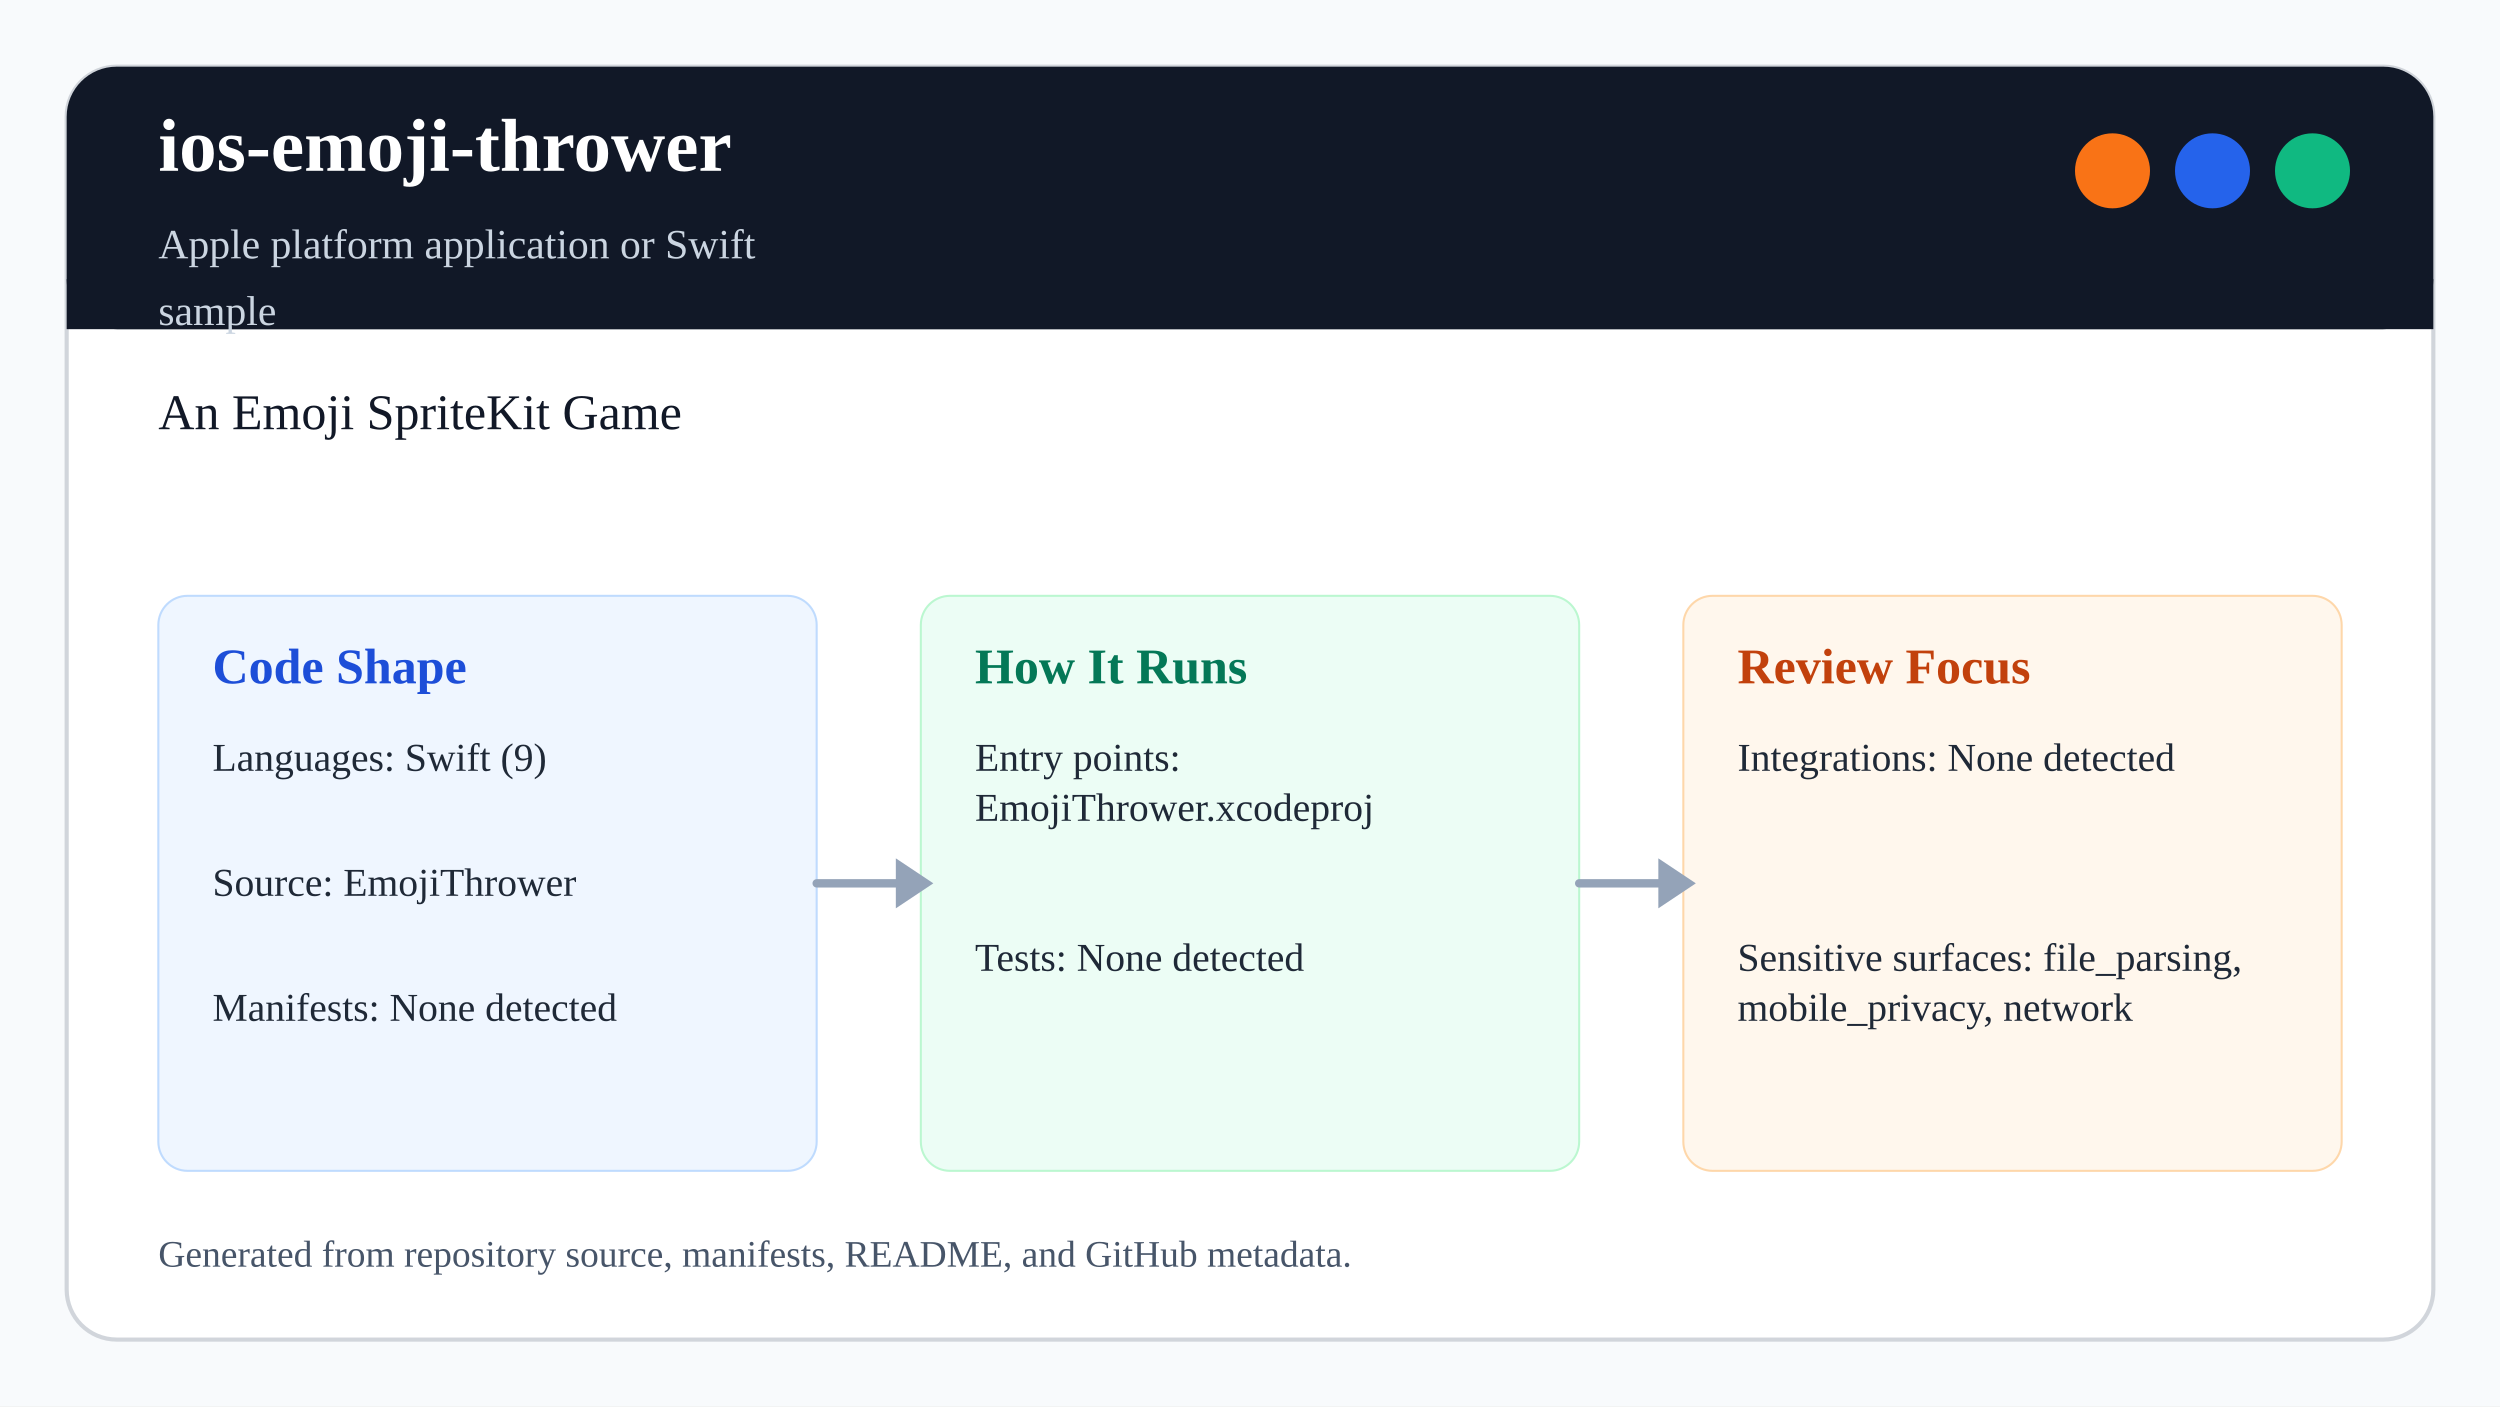
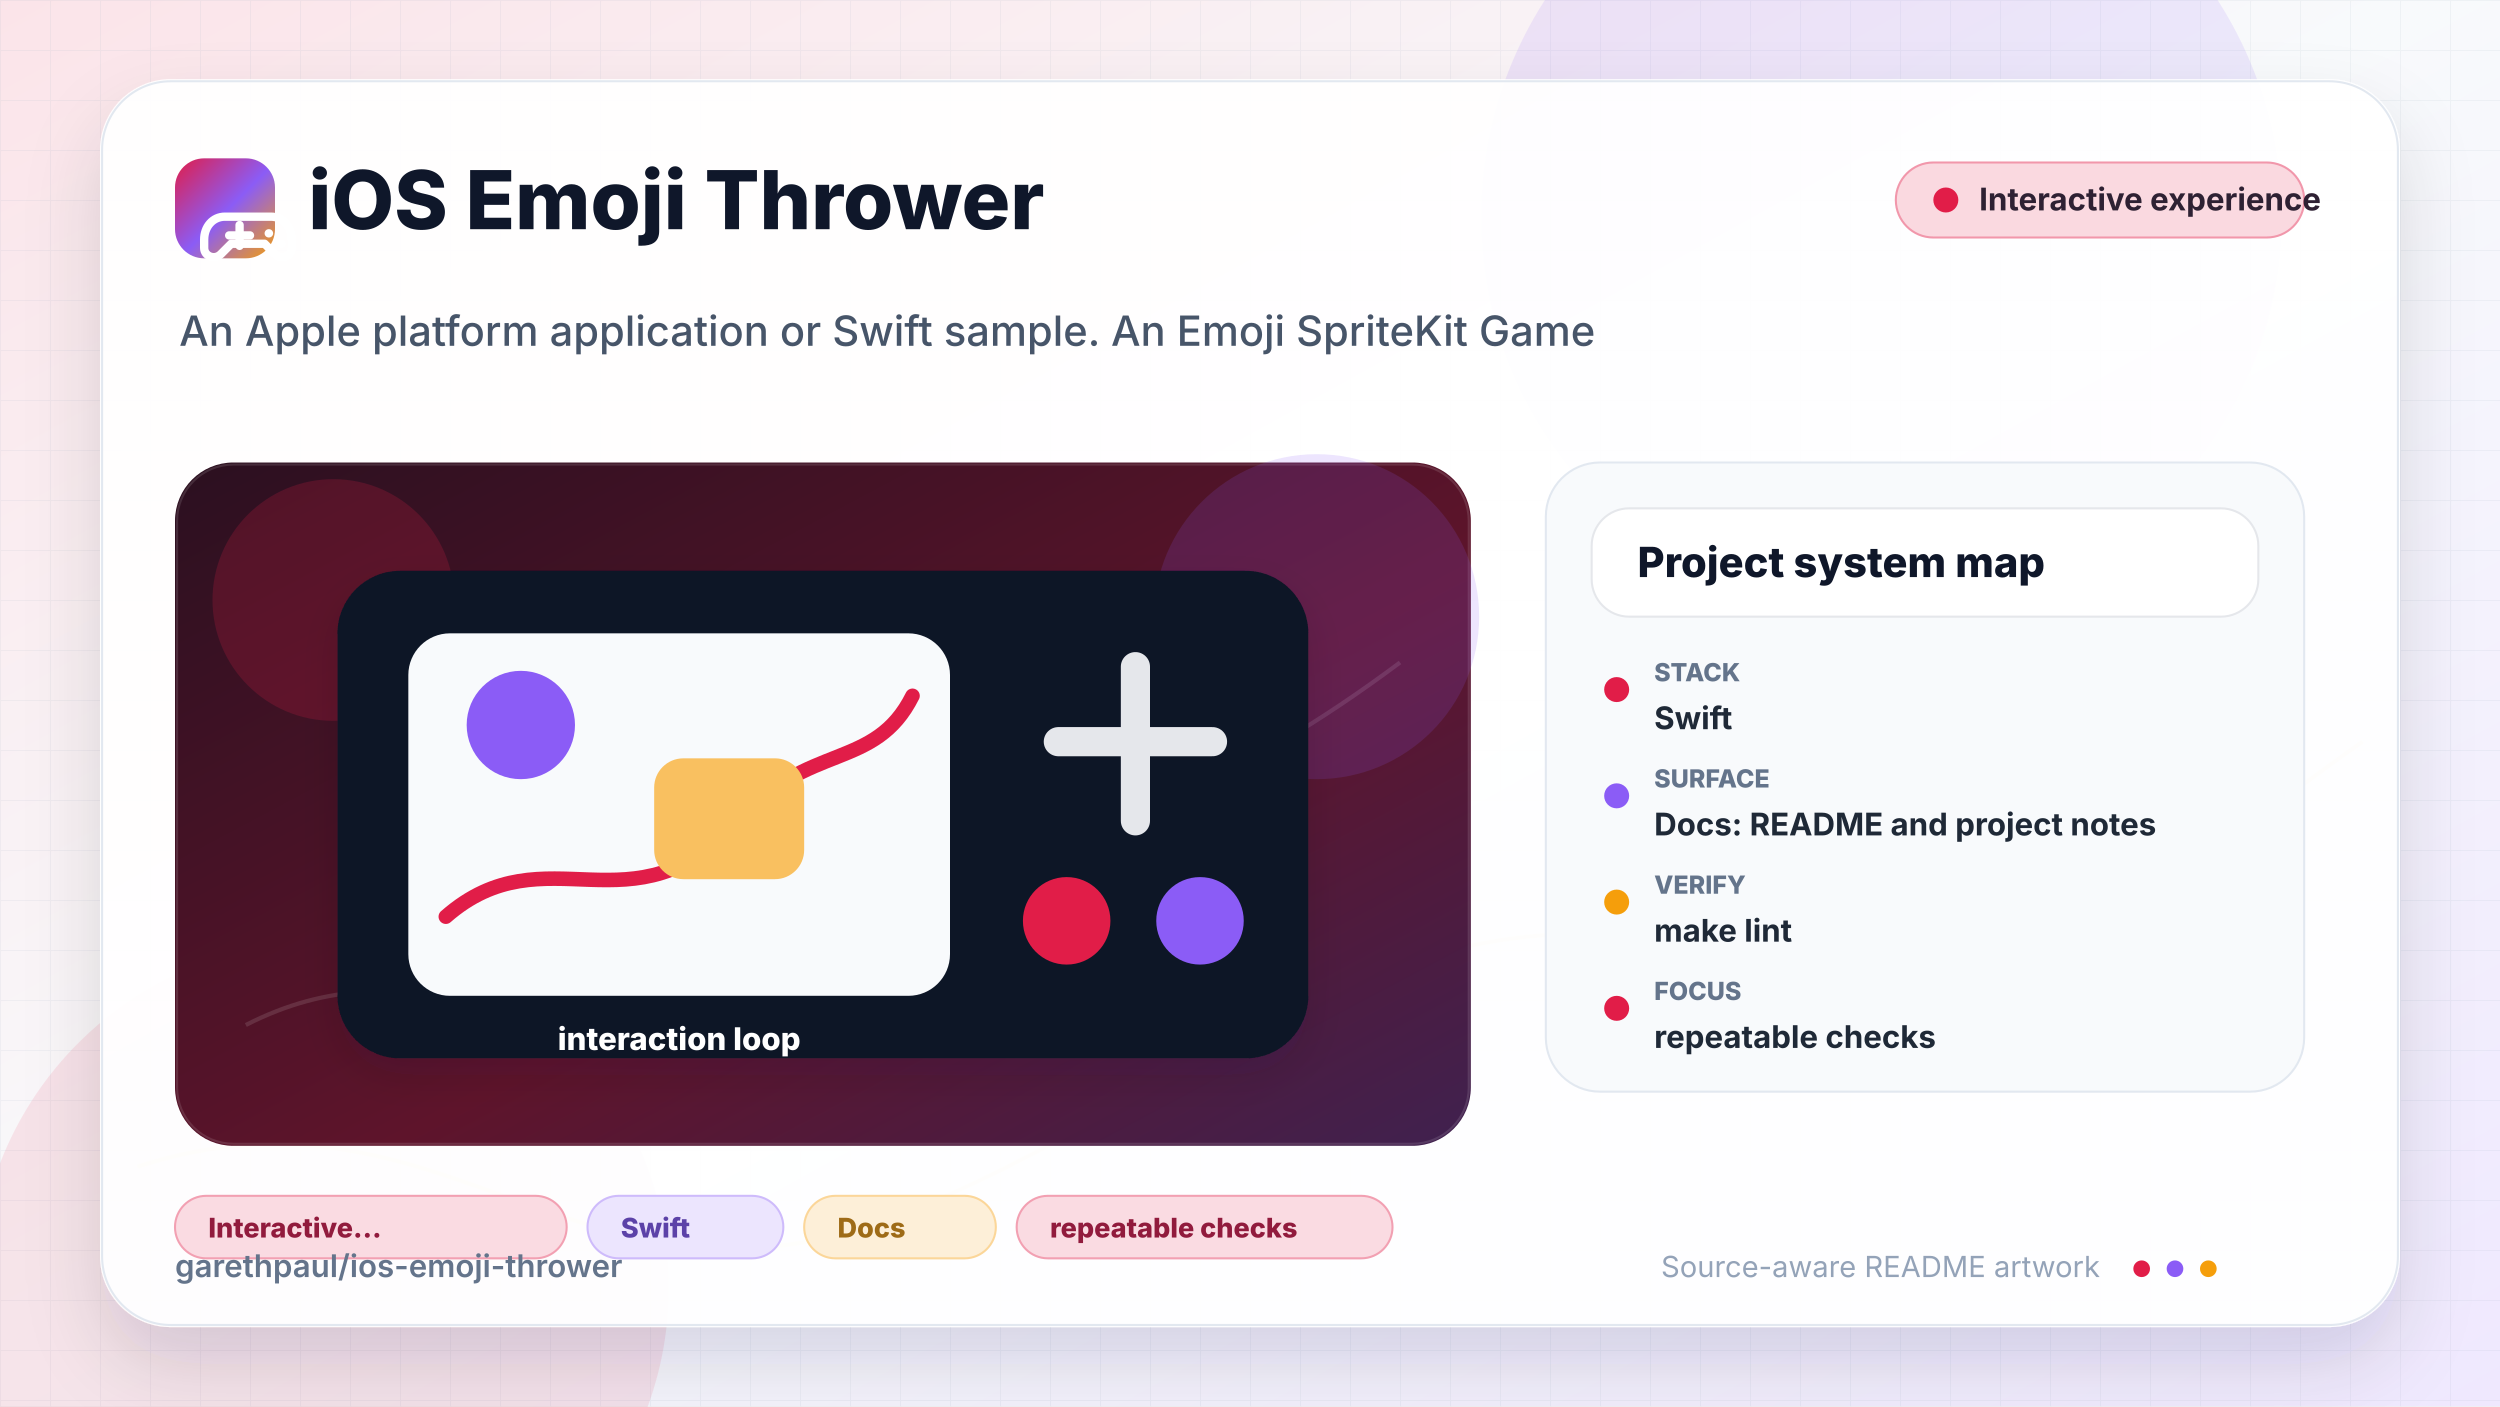
- <svg xmlns="http://www.w3.org/2000/svg" width="1200" height="675" viewBox="0 0 1200 675" role="img" aria-labelledby="title desc">
-   <rect width="1200" height="675" fill="#f8fafc" />
-   <rect x="32" y="32" width="1136" height="611" rx="24" fill="#ffffff" stroke="#d1d5db" stroke-width="2" />
-   <rect x="32" y="32" width="1136" height="126" rx="24" fill="#111827" />
-   <path d="M32 134h1136v24H32z" fill="#111827" />
-   <circle cx="1062" cy="82" r="18" fill="#2563eb" />
-   <circle cx="1110" cy="82" r="18" fill="#10b981" />
-   <circle cx="1014" cy="82" r="18" fill="#f97316" />
-   <text x="76" y="82" font-size="36" fill="#ffffff" font-weight="700">ios-emoji-thrower</text>
-   <text x="76" y="124" font-size="20" fill="#cbd5e1">Apple platform application or Swift</text>
-   <text x="76" y="156" font-size="20" fill="#cbd5e1">sample</text>
-   <text x="76" y="206" font-size="24" fill="#111827">An Emoji SpriteKit Game</text>
-   <rect x="76" y="286" width="316" height="276" rx="14" fill="#eff6ff" stroke="#bfdbfe" />
-   <text x="102" y="328" font-size="24" font-weight="700" fill="#1d4ed8">Code Shape</text>
-   <text x="102" y="370" font-size="19" fill="#1f2937">Languages: Swift (9)</text>
-   <text x="102" y="430" font-size="19" fill="#1f2937">Source: EmojiThrower</text>
-   <text x="102" y="490" font-size="19" fill="#1f2937">Manifests: None detected</text>
-   <rect x="442" y="286" width="316" height="276" rx="14" fill="#ecfdf5" stroke="#bbf7d0" />
-   <text x="468" y="328" font-size="24" font-weight="700" fill="#047857">How It Runs</text>
-   <text x="468" y="370" font-size="19" fill="#1f2937">Entry points:</text>
-   <text x="468" y="394" font-size="19" fill="#1f2937">EmojiThrower.xcodeproj</text>
-   <text x="468" y="466" font-size="19" fill="#1f2937">Tests: None detected</text>
-   <rect x="808" y="286" width="316" height="276" rx="14" fill="#fff7ed" stroke="#fed7aa" />
-   <text x="834" y="328" font-size="24" font-weight="700" fill="#c2410c">Review Focus</text>
-   <text x="834" y="370" font-size="19" fill="#1f2937">Integrations: None detected</text>
-   <text x="834" y="466" font-size="19" fill="#1f2937">Sensitive surfaces: file_parsing,</text>
-   <text x="834" y="490" font-size="19" fill="#1f2937">mobile_privacy, network</text>
-   <path d="M392 424h50" stroke="#94a3b8" stroke-width="4" stroke-linecap="round" />
-   <path d="M430 412l18 12-18 12z" fill="#94a3b8" />
-   <path d="M758 424h50" stroke="#94a3b8" stroke-width="4" stroke-linecap="round" />
-   <path d="M796 412l18 12-18 12z" fill="#94a3b8" />
-   <text x="76" y="608" font-size="18" fill="#475569">Generated from repository source, manifests, README, and GitHub metadata.</text>
+ <svg xmlns="http://www.w3.org/2000/svg" width="1200" height="675" viewBox="0 0 1200 675" role="img" aria-labelledby="pl0c8sd-title pl0c8sd-desc">
+   <defs>
+     <linearGradient id="pl0c8sd-bg" x1="0" y1="0" x2="1" y2="1">
+       <stop offset="0%" stop-color="#fbe4e9" />
+       <stop offset="48%" stop-color="#f8fafc" />
+       <stop offset="100%" stop-color="#efe8fe" />
+     </linearGradient>
+     <linearGradient id="pl0c8sd-stage" x1="0" y1="0" x2="1" y2="1">
+       <stop offset="0%" stop-color="#2b1020" />
+       <stop offset="58%" stop-color="#5e142b" />
+       <stop offset="100%" stop-color="#40214f" />
+     </linearGradient>
+     <linearGradient id="pl0c8sd-accent" x1="0" y1="0" x2="1" y2="1">
+       <stop offset="0%" stop-color="#e11d48" />
+       <stop offset="52%" stop-color="#8b5cf6" />
+       <stop offset="100%" stop-color="#f59e0b" />
+     </linearGradient>
+     <linearGradient id="pl0c8sd-soft" x1="0" y1="0" x2="1" y2="1">
+       <stop offset="0%" stop-color="#f8c9d3" />
+       <stop offset="100%" stop-color="#fdeac9" />
+     </linearGradient>
+     <filter id="pl0c8sd-shadow" x="-20%" y="-20%" width="140%" height="150%">
+       <feDropShadow dx="0" dy="18" stdDeviation="18" flood-color="#0f172a" flood-opacity="0.14" />
+     </filter>
+     <filter id="pl0c8sd-miniShadow" x="-20%" y="-20%" width="140%" height="150%">
+       <feDropShadow dx="0" dy="8" stdDeviation="10" flood-color="#0f172a" flood-opacity="0.12" />
+     </filter>
+     <pattern id="pl0c8sd-grid" width="24" height="24" patternUnits="userSpaceOnUse">
+       <path d="M24 0H0v24" fill="none" stroke="#94a3b8" stroke-opacity="0.16" stroke-width="1" />
+     </pattern>
+     <style>
+       .label { font: 700 13px ui-sans-serif, system-ui, -apple-system, BlinkMacSystemFont, "Segoe UI", sans-serif; letter-spacing: 0; text-transform: uppercase; }
+       .body { font-family: ui-sans-serif, system-ui, -apple-system, BlinkMacSystemFont, "Segoe UI", sans-serif; letter-spacing: 0; }
+     </style>
+   </defs>
+   <rect width="1200" height="675" fill="url(#pl0c8sd-bg)" />
+   <rect width="1200" height="675" fill="url(#pl0c8sd-grid)" opacity="0.65" />
+   <circle cx="155" cy="618" r="166" fill="#e11d48" opacity="0.10" />
+   <circle cx="903" cy="104" r="192" fill="#8b5cf6" opacity="0.12" />
+   <path d="M66 560 C214 512 278 642 430 584 C576 528 676 408 838 462 C966 504 1034 426 1134 356" fill="none" stroke="#f59e0b" stroke-width="2" stroke-opacity="0.18" />
+   <rect x="48" y="38" width="1104" height="599" rx="34" fill="#ffffff" opacity="0.94" filter="url(#pl0c8sd-shadow)" />
+   <rect x="49" y="39" width="1102" height="597" rx="33" fill="none" stroke="#e2e8f0" stroke-width="1" />
+   <g class="body">
+     <rect x="84" y="76" width="48" height="48" rx="14" fill="url(#pl0c8sd-accent)" />
+     <path d="M10 14h22c6 0 10 5 10 11v4c0 4-5 6-8 3l-5-5H13l-5 5c-3 3-8 1-8-3v-4c0-6 4-11 10-11z" transform="translate(98 90)" stroke="#ffffff" stroke-width="4" stroke-linecap="round" stroke-linejoin="round" fill="none" />
+     <path d="M12 23h10 M17 18v10 M31 22h.1 M37 27h.1" transform="translate(98 90)" stroke="#ffffff" stroke-width="4" stroke-linecap="round" stroke-linejoin="round" fill="none" />
+     <text x="148" y="110" fill="#0f172a" font-size="39" font-weight="800">iOS Emoji Thrower</text>
+     <rect x="910" y="78" width="196" height="36" rx="18" fill="#fad9e0" stroke="#f197ab" />
+     <circle cx="934" cy="96" r="6" fill="#e11d48" />
+     <text x="950" y="101" fill="#2e2133" font-size="15" font-weight="700">Interactive experience</text>
+     <text x="86" y="166" fill="#475569" font-size="20" font-weight="500">An Apple platform application or Swift sample. An Emoji SpriteKit Game</text>
+   </g>
+   <g transform="translate(84 222)">
+     <rect x="0" y="0" width="622" height="328" rx="28" fill="url(#pl0c8sd-stage)" />
+     <rect x="1" y="1" width="620" height="326" rx="27" fill="none" stroke="#ffffff" stroke-opacity="0.12" />
+     <path d="M34 270 C116 228 166 286 250 236 C338 184 430 214 588 96" fill="none" stroke="#ffffff" stroke-opacity="0.12" stroke-width="2" />
+     <circle cx="76" cy="66" r="58" fill="#e11d48" opacity="0.20" />
+     <circle cx="548" cy="74" r="78" fill="#8b5cf6" opacity="0.16" />
+     <g class="body">
+       <rect x="78" y="52" width="466" height="234" rx="30" fill="#111827" filter="url(#pl0c8sd-miniShadow)" />
+       <rect x="112" y="82" width="260" height="174" rx="20" fill="#f8fafc" />
+       <path d="M130 218 C178 176 220 228 270 172 C304 134 336 148 354 112" fill="none" stroke="#e11d48" stroke-width="7" stroke-linecap="round" />
+       <circle cx="166" cy="126" r="26" fill="#8b5cf6" />
+       <rect x="230" y="142" width="72" height="58" rx="14" fill="#f9c060" />
+       <path d="M424 134h74 M461 98v74" stroke="#e5e7eb" stroke-width="14" stroke-linecap="round" />
+       <circle cx="428" cy="220" r="21" fill="#e11d48" />
+       <circle cx="492" cy="220" r="21" fill="#8b5cf6" />
+       <text x="242" y="282" fill="#ffffff" font-size="15" font-weight="800" text-anchor="middle">interaction loop</text>
+     </g>
+   </g>
+   <g class="body" transform="translate(742 222)">
+     <rect x="0" y="0" width="364" height="302" rx="26" fill="#f8fafc" stroke="#e2e8f0" />
+     <rect x="22" y="22" width="320" height="52" rx="18" fill="#ffffff" stroke="#e5e7eb" />
+     <text x="44" y="55" fill="#0f172a" font-size="20" font-weight="800">Project system map</text>
+     <g transform="translate(24 94)">
+       <circle cx="10" cy="15" r="6" fill="#e11d48" />
+       <text x="28" y="11" fill="#64748b" font-size="12" font-weight="800">STACK</text>
+       <text x="28" y="34" fill="#1f2937" font-size="15" font-weight="650">Swift</text>
+     </g>
+     <g transform="translate(24 145)">
+       <circle cx="10" cy="15" r="6" fill="#8b5cf6" />
+       <text x="28" y="11" fill="#64748b" font-size="12" font-weight="800">SURFACE</text>
+       <text x="28" y="34" fill="#1f2937" font-size="15" font-weight="650">Docs: README and project notes</text>
+     </g>
+     <g transform="translate(24 196)">
+       <circle cx="10" cy="15" r="6" fill="#f59e0b" />
+       <text x="28" y="11" fill="#64748b" font-size="12" font-weight="800">VERIFY</text>
+       <text x="28" y="34" fill="#1f2937" font-size="15" font-weight="650">make lint</text>
+     </g>
+     <g transform="translate(24 247)">
+       <circle cx="10" cy="15" r="6" fill="#e11d48" />
+       <text x="28" y="11" fill="#64748b" font-size="12" font-weight="800">FOCUS</text>
+       <text x="28" y="34" fill="#1f2937" font-size="15" font-weight="650">repeatable checks</text>
+     </g>
+   </g>
+   <g class="body">
+     <rect x="84" y="574" width="188" height="30" rx="15" fill="#fadbe2" stroke="#f2a0b2" />
+     <text x="100" y="594" fill="#911b3d" font-size="13" font-weight="800">Interactive...</text>
+     <rect x="282" y="574" width="94" height="30" rx="15" fill="#ece5fe" stroke="#cebbfb" />
+     <text x="298" y="594" fill="#5c42a8" font-size="13" font-weight="800">Swift</text>
+     <rect x="386" y="574" width="92" height="30" rx="15" fill="#fdefd8" stroke="#fbd699" />
+     <text x="402" y="594" fill="#9e6b17" font-size="13" font-weight="800">Docs</text>
+     <rect x="488" y="574" width="180.4" height="30" rx="15" fill="#fadbe2" stroke="#f2a0b2" />
+     <text x="504" y="594" fill="#911b3d" font-size="13" font-weight="800">repeatable checks</text>
+   </g>
+   <g class="body">
+     <text x="84" y="613" fill="#64748b" font-size="15" font-weight="600">garethpaul/ios-emoji-thrower</text>
+     <text x="1008" y="613" fill="#94a3b8" font-size="14" text-anchor="end">Source-aware README artwork</text>
+     <circle cx="1028" cy="609" r="4" fill="#e11d48" />
+     <circle cx="1044" cy="609" r="4" fill="#8b5cf6" />
+     <circle cx="1060" cy="609" r="4" fill="#f59e0b" />
+   </g>
</svg>
